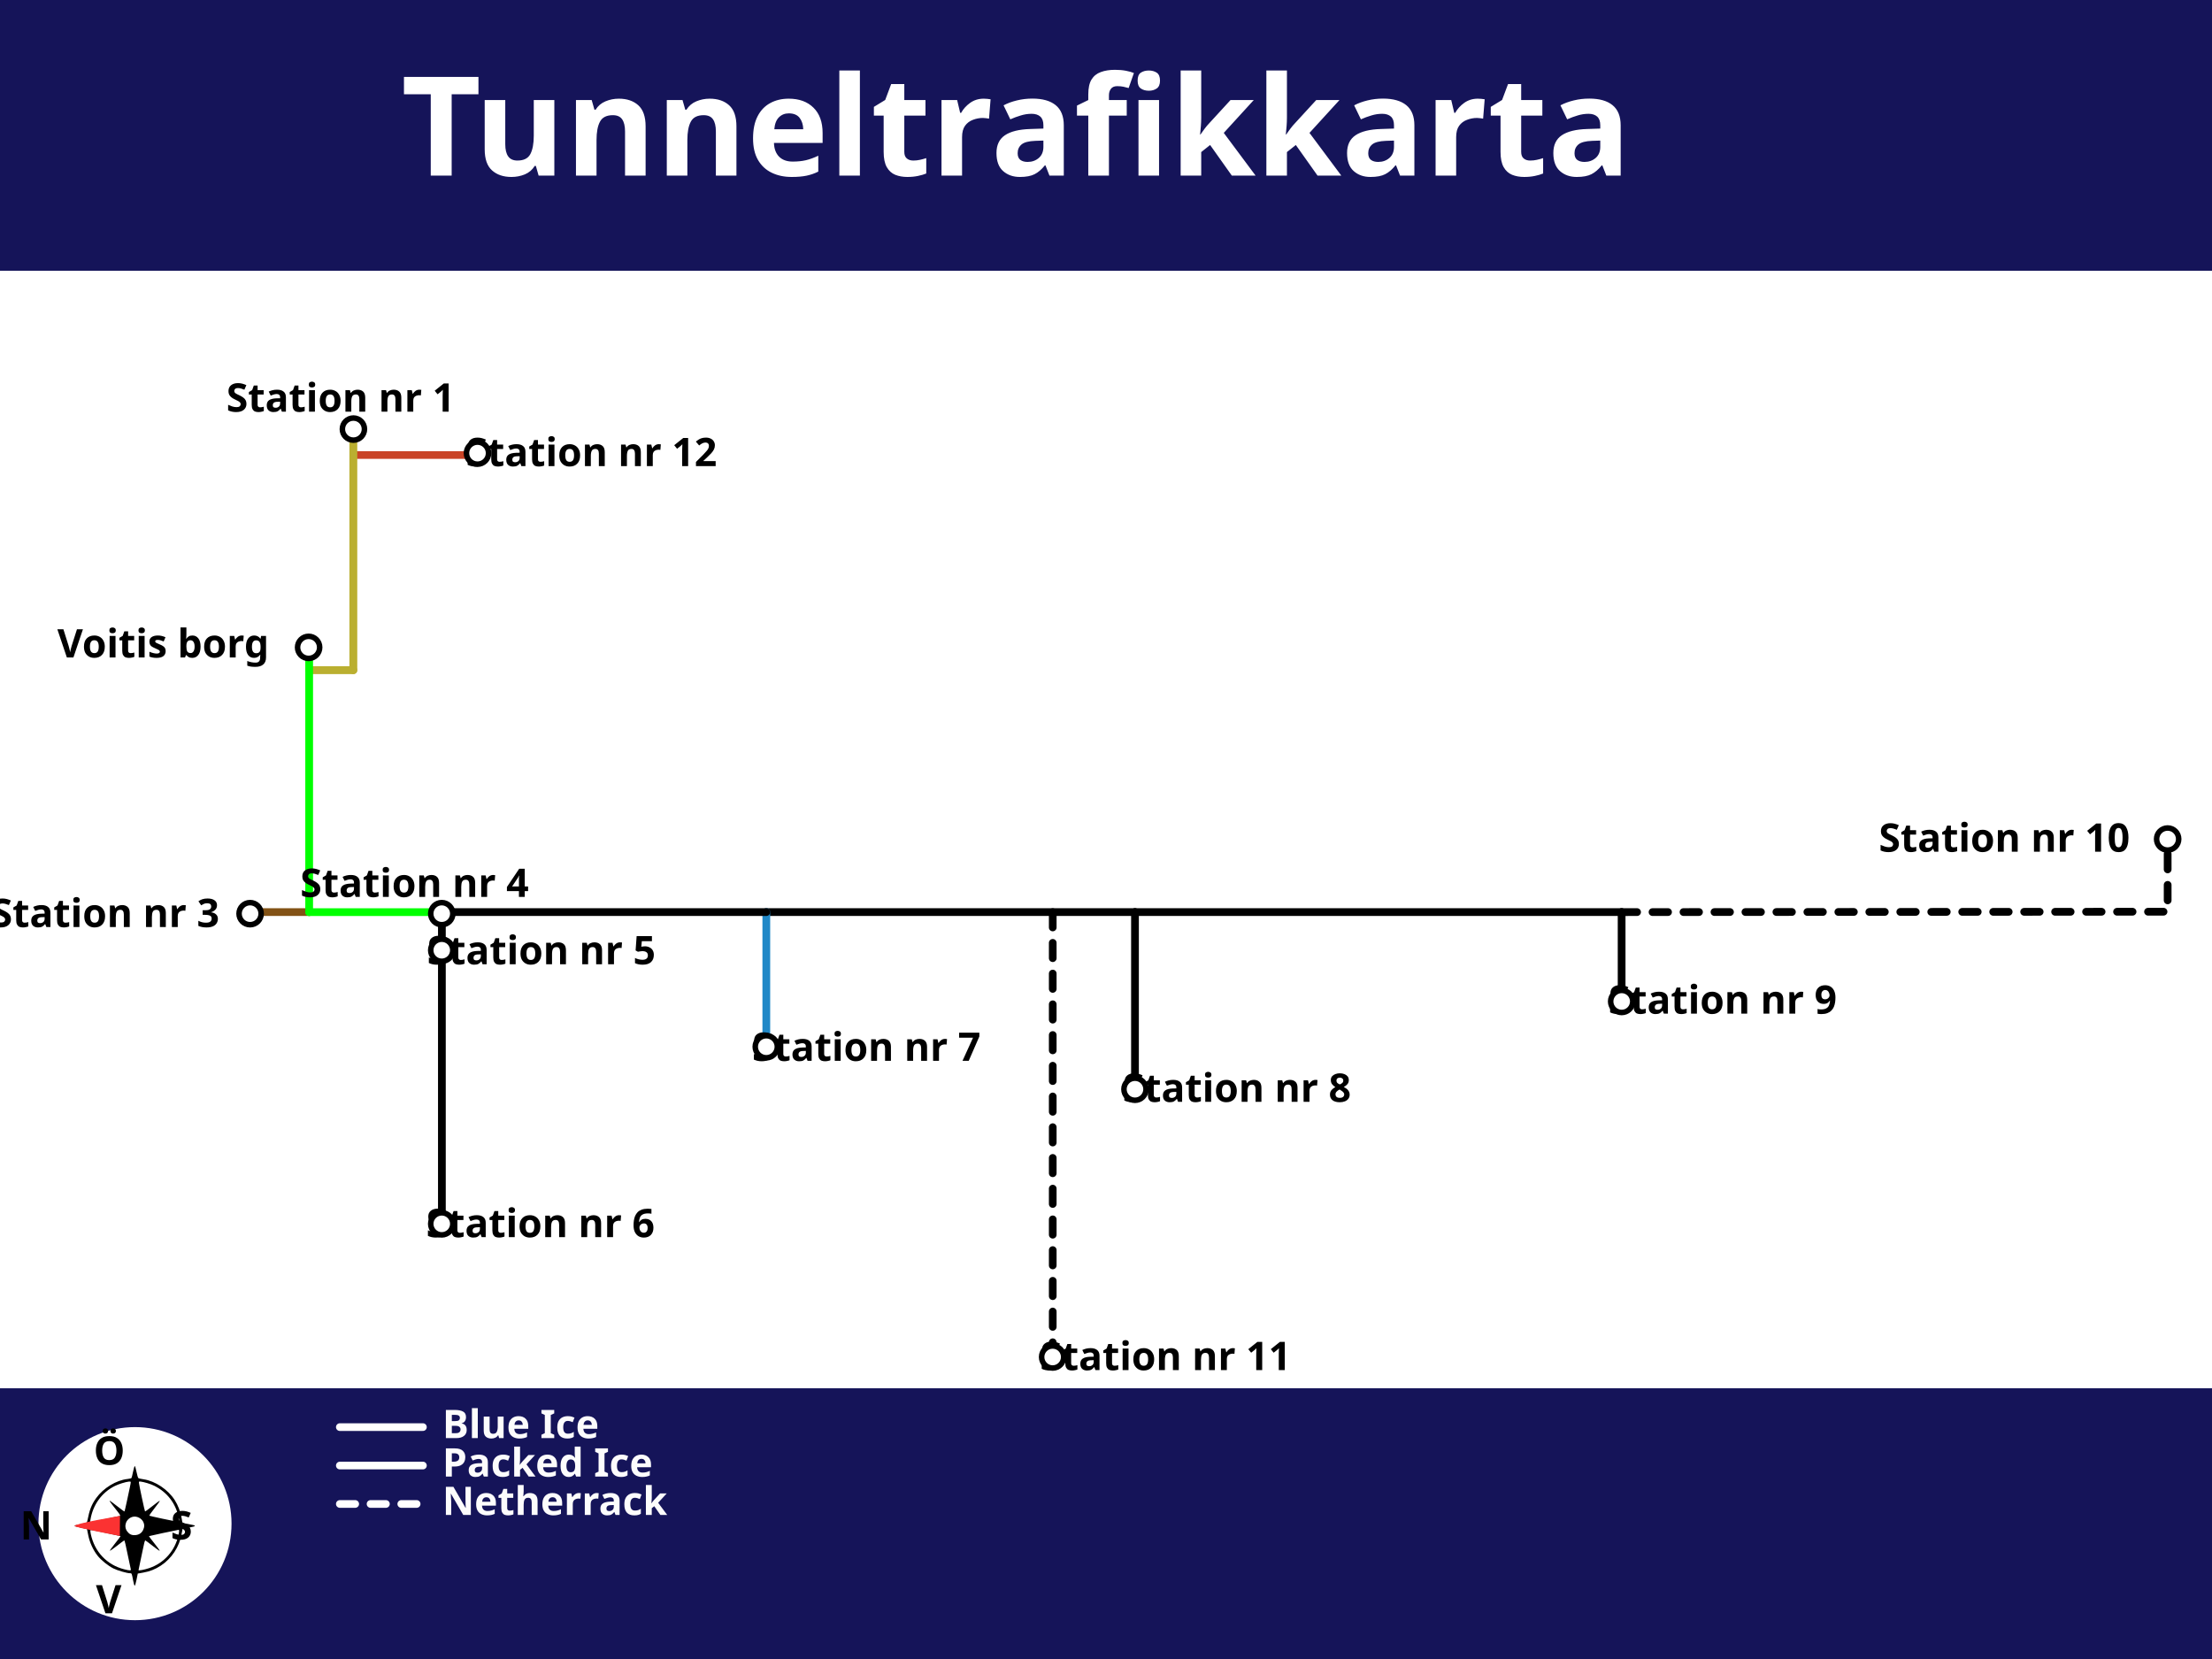
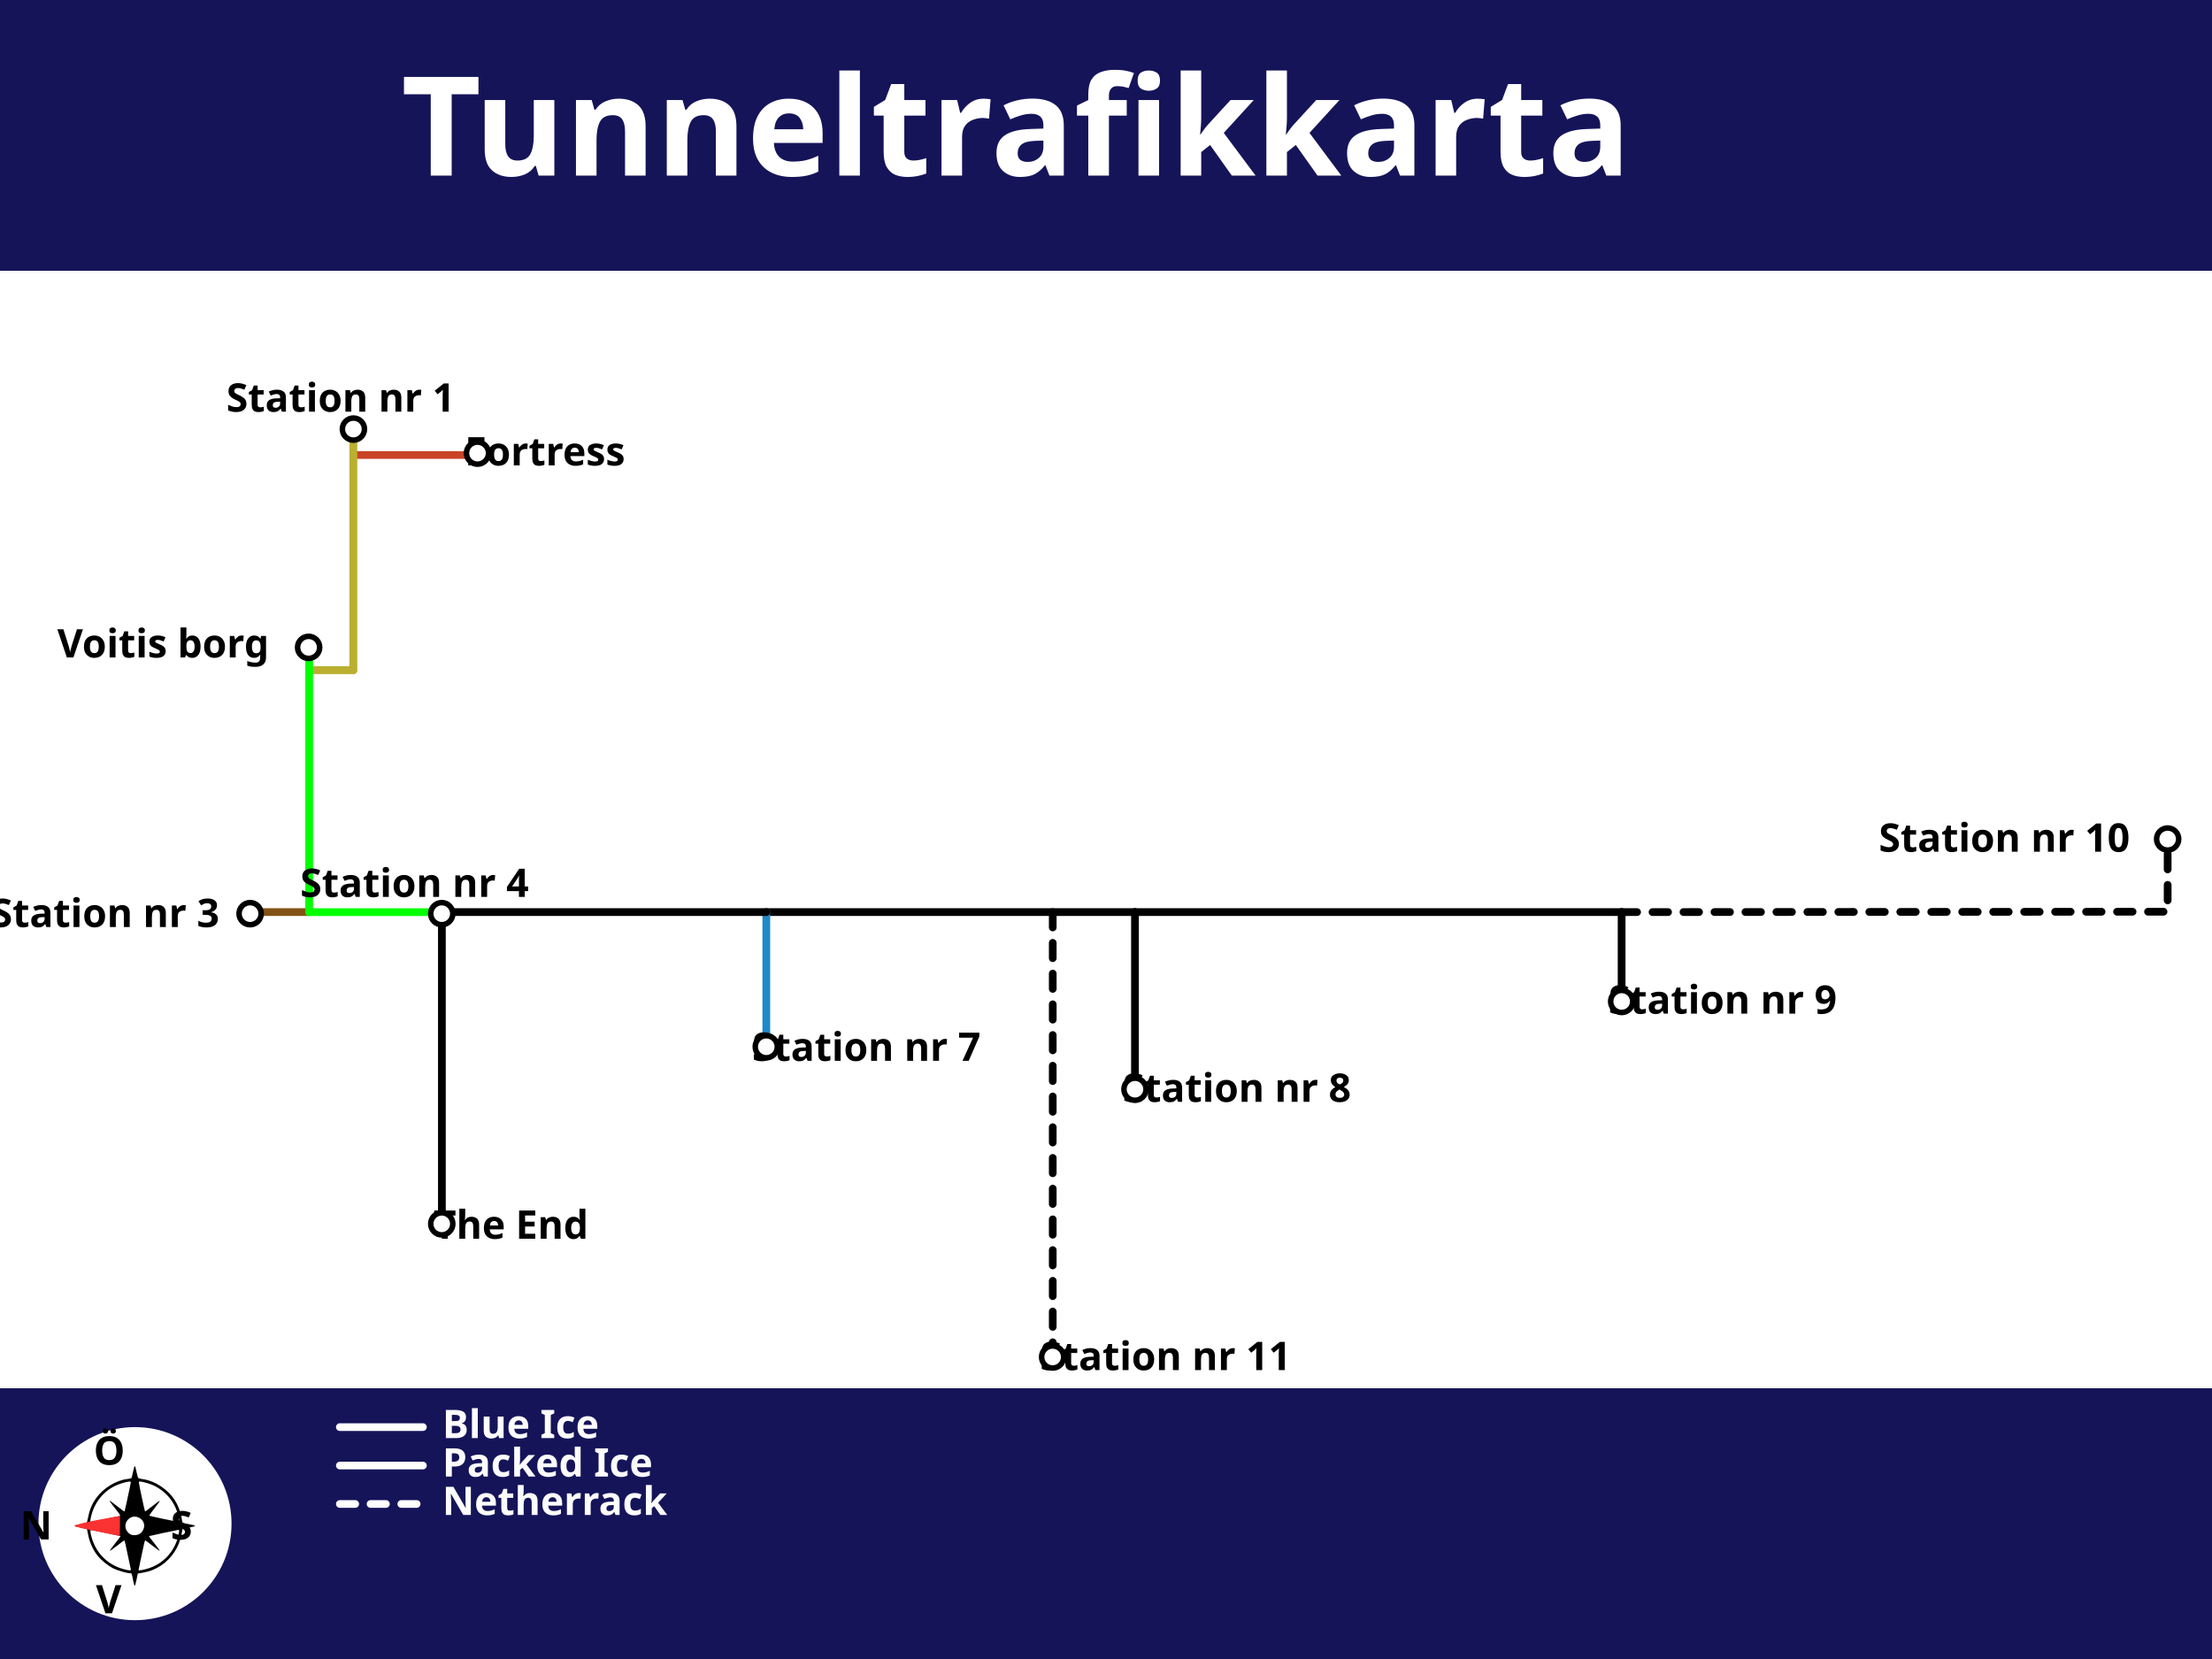
<svg xmlns="http://www.w3.org/2000/svg" width="400mm" height="300mm" viewBox="0 0 400 300" version="1.1" id="svg1" xml:space="preserve">
  <defs id="defs1">
    <linearGradient id="swatch35">
      <stop style="stop-color:#baaf30;stop-opacity:1;" offset="0" id="stop35" />
    </linearGradient>
  </defs>
  <g id="layer1">
    <path style="fill:none;fill-opacity:0.243;stroke:#ffffff;stroke-width:1.389;stroke-linecap:round;stroke-linejoin:bevel;stroke-miterlimit:4.6;stroke-dasharray:none;stroke-dashoffset:0;stroke-opacity:1" d="M 61.452,278.915 H 76.476" id="path22-1-0-7-2" />
    <text xml:space="preserve" style="font-style:normal;font-variant:normal;font-weight:bold;font-stretch:normal;font-size:7.118px;line-height:0.35;font-family:Ebrima;-inkscape-font-specification:'Ebrima, Bold';font-variant-ligatures:normal;font-variant-caps:normal;font-variant-numeric:normal;font-variant-east-asian:normal;text-align:start;text-anchor:start;fill:#fcfcfc;fill-opacity:1;stroke:none;stroke-width:0.265;stroke-opacity:1" x="79.987" y="280.905" id="text37-8-5-1">
      <tspan id="tspan37-4-4-1" style="font-style:normal;font-variant:normal;font-weight:bold;font-stretch:normal;font-size:7.118px;font-family:Ebrima;-inkscape-font-specification:'Ebrima, Bold';font-variant-ligatures:normal;font-variant-caps:normal;font-variant-numeric:normal;font-variant-east-asian:normal;text-align:start;text-anchor:start;fill:#fcfcfc;fill-opacity:1;stroke:none;stroke-width:0.265;stroke-opacity:1" x="79.987" y="280.905">Isbana</tspan>
    </text>
    <path style="fill:none;fill-opacity:0.243;stroke:#ffffff;stroke-width:1.389;stroke-linecap:round;stroke-linejoin:bevel;stroke-miterlimit:4.6;stroke-dasharray:none;stroke-dashoffset:0;stroke-opacity:1" d="M 61.452,285.864 H 76.476" id="path22-1-0-7-2-7" />
    <text xml:space="preserve" style="font-style:normal;font-variant:normal;font-weight:bold;font-stretch:normal;font-size:7.118px;line-height:0.35;font-family:Ebrima;-inkscape-font-specification:'Ebrima, Bold';font-variant-ligatures:normal;font-variant-caps:normal;font-variant-numeric:normal;font-variant-east-asian:normal;text-align:start;text-anchor:start;fill:#fcfcfc;fill-opacity:1;stroke:none;stroke-width:0.265;stroke-opacity:1" x="79.987" y="287.854" id="text37-8-5-1-8">
      <tspan id="tspan37-4-4-1-3" style="font-style:normal;font-variant:normal;font-weight:bold;font-stretch:normal;font-size:7.118px;font-family:Ebrima;-inkscape-font-specification:'Ebrima, Bold';font-variant-ligatures:normal;font-variant-caps:normal;font-variant-numeric:normal;font-variant-east-asian:normal;text-align:start;text-anchor:start;fill:#fcfcfc;fill-opacity:1;stroke:none;stroke-width:0.265;stroke-opacity:1" x="79.987" y="287.854">Isbana</tspan>
    </text>
    <path style="fill:none;fill-opacity:0.243;stroke:#ffffff;stroke-width:1.389;stroke-linecap:round;stroke-linejoin:bevel;stroke-miterlimit:4.6;stroke-dasharray:none;stroke-dashoffset:0;stroke-opacity:1" d="M 61.452,292.814 H 76.476" id="path22-1-0-7-2-7-7" />
    <rect style="fill:#ffffff;fill-opacity:1;stroke:none;stroke-width:1;stroke-linecap:round;stroke-linejoin:bevel;stroke-miterlimit:4.6;stroke-dasharray:none;stroke-dashoffset:0;stroke-opacity:1" id="rect33" width="400" height="300" x="-4.6906923e-15" y="2.0428104e-14" />
    <text xml:space="preserve" style="font-style:normal;font-variant:normal;font-weight:bold;font-stretch:normal;font-size:7.118px;line-height:0.35;font-family:Ebrima;-inkscape-font-specification:'Ebrima, Bold';font-variant-ligatures:normal;font-variant-caps:normal;font-variant-numeric:normal;font-variant-east-asian:normal;text-align:start;text-anchor:start;fill:#fcfcfc;fill-opacity:1;stroke:none;stroke-width:0.265;stroke-opacity:1" x="79.987" y="294.804" id="text37-8-5-1-8-9">
      <tspan id="tspan37-4-4-1-3-5" style="font-style:normal;font-variant:normal;font-weight:bold;font-stretch:normal;font-size:7.118px;font-family:Ebrima;-inkscape-font-specification:'Ebrima, Bold';font-variant-ligatures:normal;font-variant-caps:normal;font-variant-numeric:normal;font-variant-east-asian:normal;text-align:start;text-anchor:start;fill:#fcfcfc;fill-opacity:1;stroke:none;stroke-width:0.265;stroke-opacity:1" x="79.987" y="294.804">Isbana</tspan>
    </text>
    <rect style="fill:#151459;fill-opacity:1;stroke:none;stroke-width:0.939;stroke-linecap:round;stroke-linejoin:bevel;stroke-miterlimit:4.6;stroke-dasharray:2.628, 2.628;stroke-dashoffset:0;stroke-opacity:1" id="rect35-7" width="400" height="48.955" x="-8.1573637e-14" y="251.045" />
    <path style="fill:none;fill-opacity:0.243;stroke:#000000;stroke-width:1.4;stroke-linecap:round;stroke-linejoin:bevel;stroke-miterlimit:4.6;stroke-dasharray:2.8,2.8;stroke-dashoffset:0;stroke-opacity:1" d="m 293.233,164.938 98.748,-0.072 v -13.333" id="path10" />
    <path style="fill:none;fill-opacity:0.243;stroke:#000000;stroke-width:1.4;stroke-linecap:round;stroke-linejoin:bevel;stroke-miterlimit:4.6;stroke-dasharray:none;stroke-dashoffset:0;stroke-opacity:1" d="m 293.241,180.937 v -16" id="path11" />
    <path style="fill:none;fill-opacity:0.243;stroke:#000000;stroke-width:1.4;stroke-linecap:round;stroke-linejoin:bevel;stroke-miterlimit:4.6;stroke-dasharray:none;stroke-dashoffset:0;stroke-opacity:1" d="M 293.241,164.937 H 205.241" id="path12" />
    <path style="fill:none;fill-opacity:0.243;stroke:#000000;stroke-width:1.4;stroke-linecap:round;stroke-linejoin:bevel;stroke-miterlimit:4.6;stroke-dasharray:none;stroke-dashoffset:0;stroke-opacity:1" d="m 205.241,196.937 v -32" id="path13" />
    <path style="fill:none;fill-opacity:0.243;stroke:#000000;stroke-width:1.4;stroke-linecap:round;stroke-linejoin:bevel;stroke-miterlimit:4.6;stroke-dasharray:none;stroke-dashoffset:0;stroke-opacity:1" d="m 205.241,164.937 h -66.667" id="path14" />
    <path style="fill:none;fill-opacity:0.243;stroke:#2088c7;stroke-width:1.4;stroke-linecap:round;stroke-linejoin:bevel;stroke-miterlimit:4.6;stroke-dasharray:none;stroke-dashoffset:0;stroke-opacity:1" d="m 138.574,188.937 v -24" id="path15" />
    <path style="fill:none;fill-opacity:0.243;stroke:#000000;stroke-width:1.4;stroke-linecap:round;stroke-linejoin:bevel;stroke-miterlimit:4.6;stroke-dasharray:none;stroke-dashoffset:0;stroke-opacity:1" d="M 138.574,164.937 H 79.907" id="path16" />
    <path style="fill:none;fill-opacity:0.243;stroke:#000000;stroke-width:1.4;stroke-linecap:round;stroke-linejoin:bevel;stroke-miterlimit:4.6;stroke-dasharray:none;stroke-dashoffset:0;stroke-opacity:1" d="m 79.907,220.937 v -56" id="path17" />
    <path style="fill:none;fill-opacity:0.243;stroke:#825215;stroke-width:1.4;stroke-linecap:round;stroke-linejoin:bevel;stroke-miterlimit:4.6;stroke-dasharray:none;stroke-dashoffset:0;stroke-opacity:1" d="m 45.24,164.937 h 10.667" id="path18" />
    <path style="fill:none;stroke:#c94326;stroke-width:1.389;stroke-linecap:round;stroke-linejoin:bevel;stroke-miterlimit:4.6;stroke-dasharray:none;stroke-opacity:1" d="M 63.895,82.285 H 86.248" id="path1" />
    <path style="fill:none;fill-opacity:0.243;stroke:#baaf30;stroke-width:1.423;stroke-linecap:round;stroke-linejoin:bevel;stroke-miterlimit:4.6;stroke-dasharray:none;stroke-dashoffset:0;stroke-opacity:1" d="m 63.895,76.949 v 44.234" id="path20" />
    <path style="fill:none;fill-opacity:0.243;stroke:#baaf30;stroke-width:1.423;stroke-linecap:round;stroke-linejoin:bevel;stroke-miterlimit:4.6;stroke-dasharray:none;stroke-dashoffset:0;stroke-opacity:1" d="m 55.918,121.183 h 7.977" id="path21" />
    <path style="fill:none;fill-opacity:0.243;stroke:#00ff00;stroke-width:1.4;stroke-linecap:round;stroke-linejoin:bevel;stroke-miterlimit:4.6;stroke-dasharray:none;stroke-dashoffset:0;stroke-opacity:1" d="m 55.906,164.937 v -48" id="path19" />
    <path style="fill:none;fill-opacity:0.243;stroke:#00ff00;stroke-width:1.4;stroke-linecap:round;stroke-linejoin:bevel;stroke-miterlimit:4.6;stroke-dasharray:none;stroke-dashoffset:0;stroke-opacity:1" d="M 55.906,164.941 H 79.906" id="path22" />
    <path style="fill:none;fill-opacity:0.243;stroke:#ffffff;stroke-width:1.389;stroke-linecap:round;stroke-linejoin:bevel;stroke-miterlimit:4.6;stroke-dasharray:none;stroke-dashoffset:0;stroke-opacity:1" d="m 61.452,258.066 15.023,0" id="path22-1" />
    <text xml:space="preserve" style="font-style:normal;font-variant:normal;font-weight:bold;font-stretch:normal;font-size:7.118px;line-height:0.35;font-family:Ebrima;-inkscape-font-specification:'Ebrima, Bold';font-variant-ligatures:normal;font-variant-caps:normal;font-variant-numeric:normal;font-variant-east-asian:normal;text-align:center;text-anchor:middle;stroke-width:0.529" x="79.574" y="162.19" id="text32">
      <tspan id="tspan32" style="font-style:normal;font-variant:normal;font-weight:bold;font-stretch:normal;font-size:7.118px;font-family:Ebrima;-inkscape-font-specification:'Ebrima, Bold';font-variant-ligatures:normal;font-variant-caps:normal;font-variant-numeric:normal;font-variant-east-asian:normal;stroke-width:0.529" x="79.574" y="162.19">Station nr 4</tspan>
    </text>
    <text xml:space="preserve" style="font-style:normal;font-variant:normal;font-weight:bold;font-stretch:normal;font-size:7.118px;line-height:0.35;font-family:Ebrima;-inkscape-font-specification:'Ebrima, Bold';font-variant-ligatures:normal;font-variant-caps:normal;font-variant-numeric:normal;font-variant-east-asian:normal;text-align:center;text-anchor:middle;stroke-width:0.529" x="66.221" y="74.439" id="text32-9">
      <tspan id="tspan32-7" style="font-style:normal;font-variant:normal;font-weight:bold;font-stretch:normal;font-size:7.118px;font-family:Ebrima;-inkscape-font-specification:'Ebrima, Bold';font-variant-ligatures:normal;font-variant-caps:normal;font-variant-numeric:normal;font-variant-east-asian:normal;stroke-width:0.529" x="66.221" y="74.439">Station nr 1</tspan>
    </text>
    <text xml:space="preserve" style="font-style:normal;font-variant:normal;font-weight:bold;font-stretch:normal;font-size:7.118px;line-height:0.35;font-family:Ebrima;-inkscape-font-specification:'Ebrima, Bold';font-variant-ligatures:normal;font-variant-caps:normal;font-variant-numeric:normal;font-variant-east-asian:normal;text-align:center;text-anchor:middle;stroke-width:0.529" x="34.142" y="118.885" id="text32-9-3">
      <tspan id="tspan32-7-7" style="font-style:normal;font-variant:normal;font-weight:bold;font-stretch:normal;font-size:7.118px;font-family:Ebrima;-inkscape-font-specification:'Ebrima, Bold';font-variant-ligatures:normal;font-variant-caps:normal;font-variant-numeric:normal;font-variant-east-asian:normal;stroke-width:0.529" x="34.142" y="118.885">Voitis borg</tspan>
    </text>
    <text xml:space="preserve" style="font-style:normal;font-variant:normal;font-weight:bold;font-stretch:normal;font-size:7.118px;line-height:0.35;font-family:Ebrima;-inkscape-font-specification:'Ebrima, Bold';font-variant-ligatures:normal;font-variant-caps:normal;font-variant-numeric:normal;font-variant-east-asian:normal;text-align:center;text-anchor:middle;stroke-width:0.529" x="23.635" y="167.632" id="text32-9-3-6">
      <tspan id="tspan32-7-7-7" style="font-style:normal;font-variant:normal;font-weight:bold;font-stretch:normal;font-size:7.118px;font-family:Ebrima;-inkscape-font-specification:'Ebrima, Bold';font-variant-ligatures:normal;font-variant-caps:normal;font-variant-numeric:normal;font-variant-east-asian:normal;stroke-width:0.529" x="23.635" y="167.632">Station nr 3</tspan>
    </text>
-     <text xml:space="preserve" style="font-style:normal;font-variant:normal;font-weight:bold;font-stretch:normal;font-size:7.118px;line-height:0.35;font-family:Ebrima;-inkscape-font-specification:'Ebrima, Bold';font-variant-ligatures:normal;font-variant-caps:normal;font-variant-numeric:normal;font-variant-east-asian:normal;text-align:center;text-anchor:middle;stroke-width:0.529" x="102.515" y="174.37" id="text32-9-3-6-6">
-       <tspan id="tspan32-7-7-7-5" style="font-style:normal;font-variant:normal;font-weight:bold;font-stretch:normal;font-size:7.118px;font-family:Ebrima;-inkscape-font-specification:'Ebrima, Bold';font-variant-ligatures:normal;font-variant-caps:normal;font-variant-numeric:normal;font-variant-east-asian:normal;stroke-width:0.529" x="102.515" y="174.37">Station nr 5</tspan>
-     </text>
-     <text xml:space="preserve" style="font-style:normal;font-variant:normal;font-weight:bold;font-stretch:normal;font-size:7.118px;line-height:0.35;font-family:Ebrima;-inkscape-font-specification:'Ebrima, Bold';font-variant-ligatures:normal;font-variant-caps:normal;font-variant-numeric:normal;font-variant-east-asian:normal;text-align:center;text-anchor:middle;stroke-width:0.529" x="102.35" y="223.714" id="text32-9-3-6-6-9">
-       <tspan id="tspan32-7-7-7-5-1" style="font-style:normal;font-variant:normal;font-weight:bold;font-stretch:normal;font-size:7.118px;font-family:Ebrima;-inkscape-font-specification:'Ebrima, Bold';font-variant-ligatures:normal;font-variant-caps:normal;font-variant-numeric:normal;font-variant-east-asian:normal;stroke-width:0.529" x="102.35" y="223.714">Station nr 6</tspan>
+     <text xml:space="preserve" style="font-style:normal;font-variant:normal;font-weight:bold;font-stretch:normal;font-size:7.118px;line-height:0.35;font-family:Ebrima;-inkscape-font-specification:'Ebrima, Bold';font-variant-ligatures:normal;font-variant-caps:normal;font-variant-numeric:normal;font-variant-east-asian:normal;text-align:center;text-anchor:middle;stroke-width:0.529" x="97.018" y="223.995" id="text32-9-3-6-6-9">
+       <tspan id="tspan32-7-7-7-5-1" style="font-style:normal;font-variant:normal;font-weight:bold;font-stretch:normal;font-size:7.118px;font-family:Ebrima;-inkscape-font-specification:'Ebrima, Bold';font-variant-ligatures:normal;font-variant-caps:normal;font-variant-numeric:normal;font-variant-east-asian:normal;stroke-width:0.529" x="97.018" y="223.995">The End</tspan>
    </text>
    <text xml:space="preserve" style="font-style:normal;font-variant:normal;font-weight:bold;font-stretch:normal;font-size:7.118px;line-height:0.35;font-family:Ebrima;-inkscape-font-specification:'Ebrima, Bold';font-variant-ligatures:normal;font-variant-caps:normal;font-variant-numeric:normal;font-variant-east-asian:normal;text-align:center;text-anchor:middle;stroke-width:0.529" x="161.285" y="191.832" id="text32-9-3-6-6-9-6">
      <tspan id="tspan32-7-7-7-5-1-0" style="font-style:normal;font-variant:normal;font-weight:bold;font-stretch:normal;font-size:7.118px;font-family:Ebrima;-inkscape-font-specification:'Ebrima, Bold';font-variant-ligatures:normal;font-variant-caps:normal;font-variant-numeric:normal;font-variant-east-asian:normal;stroke-width:0.529" x="161.285" y="191.832">Station nr 7</tspan>
    </text>
    <text xml:space="preserve" style="font-style:normal;font-variant:normal;font-weight:bold;font-stretch:normal;font-size:7.118px;line-height:0.35;font-family:Ebrima;-inkscape-font-specification:'Ebrima, Bold';font-variant-ligatures:normal;font-variant-caps:normal;font-variant-numeric:normal;font-variant-east-asian:normal;text-align:center;text-anchor:middle;stroke-width:0.529" x="228.283" y="199.241" id="text32-9-3-6-6-9-6-4">
      <tspan id="tspan32-7-7-7-5-1-0-4" style="font-style:normal;font-variant:normal;font-weight:bold;font-stretch:normal;font-size:7.118px;font-family:Ebrima;-inkscape-font-specification:'Ebrima, Bold';font-variant-ligatures:normal;font-variant-caps:normal;font-variant-numeric:normal;font-variant-east-asian:normal;stroke-width:0.529" x="228.283" y="199.241">Station nr 8</tspan>
    </text>
    <text xml:space="preserve" style="font-style:normal;font-variant:normal;font-weight:bold;font-stretch:normal;font-size:7.118px;line-height:0.35;font-family:Ebrima;-inkscape-font-specification:'Ebrima, Bold';font-variant-ligatures:normal;font-variant-caps:normal;font-variant-numeric:normal;font-variant-east-asian:normal;text-align:center;text-anchor:middle;stroke-width:0.529" x="215.375" y="247.753" id="text32-9-3-6-6-9-6-4-2">
      <tspan id="tspan32-7-7-7-5-1-0-4-7" style="font-style:normal;font-variant:normal;font-weight:bold;font-stretch:normal;font-size:7.118px;font-family:Ebrima;-inkscape-font-specification:'Ebrima, Bold';font-variant-ligatures:normal;font-variant-caps:normal;font-variant-numeric:normal;font-variant-east-asian:normal;stroke-width:0.529" x="215.375" y="247.753">Station nr 11</tspan>
    </text>
    <text xml:space="preserve" style="font-style:normal;font-variant:normal;font-weight:bold;font-stretch:normal;font-size:7.118px;line-height:0.35;font-family:Ebrima;-inkscape-font-specification:'Ebrima, Bold';font-variant-ligatures:normal;font-variant-caps:normal;font-variant-numeric:normal;font-variant-east-asian:normal;text-align:center;text-anchor:middle;stroke-width:0.529" x="316.124" y="183.299" id="text32-9-3-6-6-9-6-4-6">
      <tspan id="tspan32-7-7-7-5-1-0-4-8" style="font-style:normal;font-variant:normal;font-weight:bold;font-stretch:normal;font-size:7.118px;font-family:Ebrima;-inkscape-font-specification:'Ebrima, Bold';font-variant-ligatures:normal;font-variant-caps:normal;font-variant-numeric:normal;font-variant-east-asian:normal;stroke-width:0.529" x="316.124" y="183.299">Station nr 9</tspan>
    </text>
    <text xml:space="preserve" style="font-style:normal;font-variant:normal;font-weight:bold;font-stretch:normal;font-size:7.118px;line-height:0.35;font-family:Ebrima;-inkscape-font-specification:'Ebrima, Bold';font-variant-ligatures:normal;font-variant-caps:normal;font-variant-numeric:normal;font-variant-east-asian:normal;text-align:center;text-anchor:middle;stroke-width:0.529" x="367.072" y="154.016" id="text32-9-3-6-6-9-6-4-6-1">
      <tspan id="tspan32-7-7-7-5-1-0-4-8-8" style="font-style:normal;font-variant:normal;font-weight:bold;font-stretch:normal;font-size:7.118px;font-family:Ebrima;-inkscape-font-specification:'Ebrima, Bold';font-variant-ligatures:normal;font-variant-caps:normal;font-variant-numeric:normal;font-variant-east-asian:normal;stroke-width:0.529" x="367.072" y="154.016">Station nr 10</tspan>
    </text>
    <ellipse style="fill:#ffffff;fill-opacity:1;stroke:#000000;stroke-width:1;stroke-linecap:round;stroke-linejoin:bevel;stroke-miterlimit:4.6;stroke-dasharray:none;stroke-dashoffset:0;stroke-opacity:1" id="path33" cx="63.908" cy="77.593" rx="2" ry="2" />
-     <text xml:space="preserve" style="font-style:normal;font-variant:normal;font-weight:bold;font-stretch:normal;font-size:7.118px;line-height:0.35;font-family:Ebrima;-inkscape-font-specification:'Ebrima, Bold';font-variant-ligatures:normal;font-variant-caps:normal;font-variant-numeric:normal;font-variant-east-asian:normal;text-align:center;text-anchor:middle;stroke-width:0.529" x="111.567" y="84.288" id="text32-9-9">
-       <tspan id="tspan32-7-2" style="font-style:normal;font-variant:normal;font-weight:bold;font-stretch:normal;font-size:7.118px;font-family:Ebrima;-inkscape-font-specification:'Ebrima, Bold';font-variant-ligatures:normal;font-variant-caps:normal;font-variant-numeric:normal;font-variant-east-asian:normal;stroke-width:0.529" x="111.567" y="84.288">Station nr 12</tspan>
+     <text xml:space="preserve" style="font-style:normal;font-variant:normal;font-weight:bold;font-stretch:normal;font-size:7.118px;line-height:0.35;font-family:Ebrima;-inkscape-font-specification:'Ebrima, Bold';font-variant-ligatures:normal;font-variant-caps:normal;font-variant-numeric:normal;font-variant-east-asian:normal;text-align:center;text-anchor:middle;stroke-width:0.529" x="103.167" y="84.16" id="text32-9-9">
+       <tspan id="tspan32-7-2" style="font-style:normal;font-variant:normal;font-weight:bold;font-stretch:normal;font-size:7.118px;font-family:Ebrima;-inkscape-font-specification:'Ebrima, Bold';font-variant-ligatures:normal;font-variant-caps:normal;font-variant-numeric:normal;font-variant-east-asian:normal;stroke-width:0.529" x="103.167" y="84.16">Fortress</tspan>
    </text>
    <ellipse style="fill:#ffffff;fill-opacity:1;stroke:#000000;stroke-width:1;stroke-linecap:round;stroke-linejoin:bevel;stroke-miterlimit:4.6;stroke-dasharray:none;stroke-dashoffset:0;stroke-opacity:1" id="path33-74" cx="86.348" cy="81.941" rx="2" ry="2" />
    <ellipse style="fill:#ffffff;fill-opacity:1;stroke:#000000;stroke-width:1;stroke-linecap:round;stroke-linejoin:bevel;stroke-miterlimit:4.6;stroke-dasharray:none;stroke-dashoffset:0;stroke-opacity:1" id="path33-1" cx="55.808" cy="117.065" rx="2" ry="2" />
    <ellipse style="fill:#ffffff;fill-opacity:1;stroke:#000000;stroke-width:1;stroke-linecap:round;stroke-linejoin:bevel;stroke-miterlimit:4.6;stroke-dasharray:none;stroke-dashoffset:0;stroke-opacity:1" id="path33-19" cx="45.225" cy="165.219" rx="2" ry="2" />
    <ellipse style="fill:#ffffff;fill-opacity:1;stroke:#000000;stroke-width:1;stroke-linecap:round;stroke-linejoin:bevel;stroke-miterlimit:4.6;stroke-dasharray:none;stroke-dashoffset:0;stroke-opacity:1" id="path33-9" cx="79.885" cy="165.219" rx="2" ry="2" />
-     <ellipse style="fill:#ffffff;fill-opacity:1;stroke:#000000;stroke-width:1;stroke-linecap:round;stroke-linejoin:bevel;stroke-miterlimit:4.6;stroke-dasharray:none;stroke-dashoffset:0;stroke-opacity:1" id="path33-8" cx="79.885" cy="171.833" rx="2" ry="2" />
    <ellipse style="fill:#ffffff;fill-opacity:1;stroke:#000000;stroke-width:1;stroke-linecap:round;stroke-linejoin:bevel;stroke-miterlimit:4.6;stroke-dasharray:none;stroke-dashoffset:0;stroke-opacity:1" id="path33-6" cx="79.885" cy="221.31" rx="2" ry="2" />
    <ellipse style="fill:#ffffff;fill-opacity:1;stroke:#000000;stroke-width:1;stroke-linecap:round;stroke-linejoin:bevel;stroke-miterlimit:4.6;stroke-dasharray:none;stroke-dashoffset:0;stroke-opacity:1" id="path33-2" cx="138.569" cy="189.284" rx="2" ry="2" />
    <ellipse style="fill:#ffffff;fill-opacity:1;stroke:#000000;stroke-width:1;stroke-linecap:round;stroke-linejoin:bevel;stroke-miterlimit:4.6;stroke-dasharray:none;stroke-dashoffset:0;stroke-opacity:1" id="path33-5" cx="205.24" cy="196.969" rx="2" ry="2" />
    <ellipse style="fill:#ffffff;fill-opacity:1;stroke:#000000;stroke-width:1;stroke-linecap:round;stroke-linejoin:bevel;stroke-miterlimit:4.6;stroke-dasharray:none;stroke-dashoffset:0;stroke-opacity:1" id="path33-82" cx="293.255" cy="181.094" rx="2" ry="2" />
    <ellipse style="fill:#ffffff;fill-opacity:1;stroke:#000000;stroke-width:1;stroke-linecap:round;stroke-linejoin:bevel;stroke-miterlimit:4.6;stroke-dasharray:none;stroke-dashoffset:0;stroke-opacity:1" id="path33-7" cx="391.978" cy="151.725" rx="2" ry="2" />
    <rect style="fill:#151459;fill-opacity:1;stroke:none;stroke-width:0.939;stroke-linecap:round;stroke-linejoin:bevel;stroke-miterlimit:4.6;stroke-dasharray:2.628, 2.628;stroke-dashoffset:0;stroke-opacity:1" id="rect35" width="400" height="48.959" x="0" y="0" />
    <circle style="font-variation-settings:'wght' 700;fill:#ffffff;fill-opacity:1;stroke:none;stroke-width:0.379;stroke-linecap:round;stroke-linejoin:bevel;stroke-miterlimit:4.6;stroke-dasharray:1.062, 1.062;stroke-dashoffset:0;stroke-opacity:1" id="path36" cx="24.411" cy="275.524" r="17.458" />
    <path style="fill:#000000;stroke-width:1.23" d="m 34.146,276.249 c -0.61,0.122 -1.122,0.235 -1.136,0.249 -0.014,0.015 -0.095,0.426 -0.179,0.914 -0.397,2.308 -1.794,4.428 -3.766,5.715 -1.005,0.656 -1.967,1.035 -3.173,1.25 l -0.98,0.175 -0.217,1.081 c -0.119,0.595 -0.267,1.097 -0.328,1.117 -0.065,0.021 -0.189,-0.384 -0.301,-0.982 -0.242,-1.296 -0.234,-1.278 -0.575,-1.278 -0.539,0 -2.254,-0.498 -2.989,-0.869 -0.967,-0.487 -2.189,-1.469 -2.837,-2.279 -0.807,-1.009 -1.456,-2.425 -1.707,-3.725 -0.116,-0.601 -0.219,-1.106 -0.228,-1.12 -0.01,-0.015 -0.517,-0.127 -1.127,-0.249 -0.61,-0.122 -1.11,-0.262 -1.11,-0.31 0,-0.095 0.051,-0.109 1.35,-0.378 0.877,-0.181 0.882,-0.184 0.953,-0.547 0.391,-1.997 0.754,-2.93 1.599,-4.114 1.295,-1.815 3.633,-3.238 5.667,-3.451 0.353,-0.037 0.676,-0.119 0.717,-0.182 0.041,-0.063 0.169,-0.574 0.283,-1.136 0.115,-0.561 0.255,-1.021 0.312,-1.021 0.057,0 0.198,0.478 0.314,1.062 0.132,0.668 0.267,1.091 0.364,1.14 0.085,0.043 0.505,0.131 0.932,0.196 2.11,0.322 4.392,1.847 5.61,3.751 0.584,0.912 1.038,2.078 1.228,3.147 l 0.176,0.992 0.999,0.187 c 1.638,0.306 1.65,0.362 0.15,0.662 z m -1.871,0.395 c -0.644,0.106 -5.29,1.1 -5.338,1.141 -0.022,0.019 0.415,0.601 0.97,1.293 0.556,0.692 0.995,1.301 0.977,1.354 -0.018,0.052 -0.594,-0.348 -1.279,-0.89 -0.686,-0.542 -1.281,-0.986 -1.324,-0.986 -0.1,0 -0.222,0.471 -0.556,2.135 -0.149,0.745 -0.362,1.763 -0.473,2.264 -0.111,0.501 -0.202,0.94 -0.202,0.977 0,0.127 1.064,-0.075 1.934,-0.368 2.714,-0.912 4.722,-3.203 5.301,-6.049 0.144,-0.707 0.142,-0.895 -0.011,-0.87 z m 0.014,-2.292 c -0.535,-2.527 -2.055,-4.497 -4.375,-5.672 -0.618,-0.313 -1.895,-0.704 -2.499,-0.766 -0.277,-0.028 -0.31,-0.002 -0.292,0.228 0.032,0.406 1.034,5.099 1.104,5.168 0.034,0.034 0.627,-0.392 1.319,-0.947 0.691,-0.555 1.299,-0.994 1.35,-0.975 0.051,0.019 -0.371,0.618 -0.937,1.332 -0.566,0.714 -0.995,1.329 -0.953,1.366 0.064,0.057 4.275,0.966 5.153,1.113 0.332,0.055 0.328,0.082 0.131,-0.847 z m -6.339,0.941 c -0.307,-0.734 -1.234,-1.203 -1.973,-0.999 -1.189,0.328 -1.687,1.7 -0.961,2.652 0.396,0.519 0.814,0.705 1.462,0.651 0.672,-0.056 1.154,-0.381 1.415,-0.957 0.232,-0.511 0.248,-0.888 0.056,-1.346 z m -2.714,6.525 c -0.515,-2.52 -0.69,-3.262 -0.771,-3.262 -0.038,6e-5 -0.632,0.441 -1.319,0.98 -0.687,0.539 -1.265,0.937 -1.284,0.886 -0.019,-0.051 0.419,-0.66 0.973,-1.352 0.554,-0.692 0.991,-1.273 0.972,-1.29 -0.02,-0.018 -0.762,-0.184 -1.65,-0.369 -0.888,-0.185 -2.096,-0.44 -2.686,-0.568 -0.59,-0.127 -1.096,-0.192 -1.127,-0.143 -0.03,0.049 -4.3e-4,0.349 0.066,0.669 0.669,3.223 2.912,5.606 6.028,6.404 0.994,0.255 1.291,0.258 1.218,0.015 -0.03,-0.1 -0.219,-0.987 -0.42,-1.97 z m 0.088,-13.904 c -0.639,0.067 -1.895,0.462 -2.594,0.815 -2.335,1.177 -3.928,3.388 -4.373,6.068 l -0.076,0.458 0.35,-0.062 c 0.6,-0.106 4.924,-1.016 5.072,-1.067 0.096,-0.033 -0.026,-0.26 -0.391,-0.725 -0.291,-0.372 -0.769,-0.981 -1.06,-1.353 -0.292,-0.372 -0.482,-0.677 -0.423,-0.677 0.059,0 0.675,0.45 1.369,1.001 0.694,0.551 1.285,0.978 1.313,0.95 0.028,-0.028 0.209,-0.795 0.402,-1.704 0.193,-0.909 0.442,-2.074 0.554,-2.59 0.112,-0.515 0.194,-0.984 0.182,-1.041 -0.012,-0.057 -0.158,-0.09 -0.325,-0.072 z" id="path35" />
    <text xml:space="preserve" style="font-style:normal;font-variant:normal;font-weight:bold;font-stretch:normal;font-size:7.118px;line-height:0.35;font-family:Ebrima;-inkscape-font-specification:'Ebrima, Bold';font-variant-ligatures:normal;font-variant-caps:normal;font-variant-numeric:normal;font-variant-east-asian:normal;text-align:center;text-anchor:middle;stroke-width:0.325" x="11.161" y="278.377" id="text35">
      <tspan id="tspan35" x="11.161" y="278.377" style="font-style:normal;font-variant:normal;font-weight:bold;font-stretch:normal;font-size:7.118px;font-family:Ebrima;-inkscape-font-specification:'Ebrima, Bold';font-variant-ligatures:normal;font-variant-caps:normal;font-variant-numeric:normal;font-variant-east-asian:normal;stroke-width:0.325">N</tspan>
    </text>
    <text xml:space="preserve" style="font-style:normal;font-variant:normal;font-weight:bold;font-stretch:normal;font-size:7.118px;line-height:0.35;font-family:Ebrima;-inkscape-font-specification:'Ebrima, Bold';font-variant-ligatures:normal;font-variant-caps:normal;font-variant-numeric:normal;font-variant-east-asian:normal;text-align:center;text-anchor:middle;stroke-width:0.325" x="24.391" y="264.865" id="text35-4">
      <tspan id="tspan35-9" x="24.391" y="264.865" style="font-style:normal;font-variant:normal;font-weight:bold;font-stretch:normal;font-size:7.118px;font-family:Ebrima;-inkscape-font-specification:'Ebrima, Bold';font-variant-ligatures:normal;font-variant-caps:normal;font-variant-numeric:normal;font-variant-east-asian:normal;stroke-width:0.325">Ö</tspan>
    </text>
    <text xml:space="preserve" style="font-style:normal;font-variant:normal;font-weight:bold;font-stretch:normal;font-size:7.118px;line-height:0.35;font-family:Ebrima;-inkscape-font-specification:'Ebrima, Bold';font-variant-ligatures:normal;font-variant-caps:normal;font-variant-numeric:normal;font-variant-east-asian:normal;text-align:center;text-anchor:middle;stroke-width:0.325" x="37.452" y="278.372" id="text35-4-9">
      <tspan id="tspan35-9-4" x="37.452" y="278.372" style="font-style:normal;font-variant:normal;font-weight:bold;font-stretch:normal;font-size:7.118px;font-family:Ebrima;-inkscape-font-specification:'Ebrima, Bold';font-variant-ligatures:normal;font-variant-caps:normal;font-variant-numeric:normal;font-variant-east-asian:normal;stroke-width:0.325">S</tspan>
    </text>
    <text xml:space="preserve" style="font-style:normal;font-variant:normal;font-weight:bold;font-stretch:normal;font-size:7.118px;line-height:0.35;font-family:Ebrima;-inkscape-font-specification:'Ebrima, Bold';font-variant-ligatures:normal;font-variant-caps:normal;font-variant-numeric:normal;font-variant-east-asian:normal;text-align:center;text-anchor:middle;stroke-width:0.325" x="24.289" y="291.736" id="text35-4-9-1">
      <tspan id="tspan35-9-4-3" x="24.289" y="291.736" style="font-style:normal;font-variant:normal;font-weight:bold;font-stretch:normal;font-size:7.118px;font-family:Ebrima;-inkscape-font-specification:'Ebrima, Bold';font-variant-ligatures:normal;font-variant-caps:normal;font-variant-numeric:normal;font-variant-east-asian:normal;stroke-width:0.325">V</tspan>
    </text>
    <path style="font-variation-settings:'wght' 700;fill:#fb3232;fill-opacity:1;stroke:none;stroke-width:1;stroke-linecap:round;stroke-linejoin:bevel;stroke-miterlimit:4.6;stroke-dasharray:2.8, 2.8;stroke-dashoffset:0;stroke-opacity:1" d="m 13.492,275.94 c 0,-0.442 8.21,-1.814 8.21,-1.814 l -0.031,3.616 c 0,0 -8.179,-1.524 -8.179,-1.802 z" id="path37" />
    <text xml:space="preserve" style="font-style:normal;font-variant:normal;font-weight:bold;font-stretch:normal;font-size:7.118px;line-height:0.35;font-family:Ebrima;-inkscape-font-specification:'Ebrima, Bold';font-variant-ligatures:normal;font-variant-caps:normal;font-variant-numeric:normal;font-variant-east-asian:normal;text-align:start;text-anchor:start;fill:#fcfcfc;fill-opacity:1;stroke:none;stroke-width:0.265;stroke-opacity:1" x="79.987" y="260.056" id="text37">
      <tspan id="tspan37" style="font-style:normal;font-variant:normal;font-weight:bold;font-stretch:normal;font-size:7.118px;font-family:Ebrima;-inkscape-font-specification:'Ebrima, Bold';font-variant-ligatures:normal;font-variant-caps:normal;font-variant-numeric:normal;font-variant-east-asian:normal;text-align:start;text-anchor:start;fill:#fcfcfc;fill-opacity:1;stroke:none;stroke-width:0.265;stroke-opacity:1" x="79.987" y="260.056">Blue Ice</tspan>
    </text>
    <path style="fill:none;fill-opacity:0.243;stroke:#ffffff;stroke-width:1.389;stroke-linecap:round;stroke-linejoin:bevel;stroke-miterlimit:4.6;stroke-dasharray:none;stroke-dashoffset:0;stroke-opacity:1" d="M 61.452,265.016 H 76.476" id="path22-1-0" />
    <text xml:space="preserve" style="font-style:normal;font-variant:normal;font-weight:bold;font-stretch:normal;font-size:7.118px;line-height:0.35;font-family:Ebrima;-inkscape-font-specification:'Ebrima, Bold';font-variant-ligatures:normal;font-variant-caps:normal;font-variant-numeric:normal;font-variant-east-asian:normal;text-align:start;text-anchor:start;fill:#fcfcfc;fill-opacity:1;stroke:none;stroke-width:0.265;stroke-opacity:1" x="79.987" y="267.006" id="text37-8">
      <tspan id="tspan37-4" style="font-style:normal;font-variant:normal;font-weight:bold;font-stretch:normal;font-size:7.118px;font-family:Ebrima;-inkscape-font-specification:'Ebrima, Bold';font-variant-ligatures:normal;font-variant-caps:normal;font-variant-numeric:normal;font-variant-east-asian:normal;text-align:start;text-anchor:start;fill:#fcfcfc;fill-opacity:1;stroke:none;stroke-width:0.265;stroke-opacity:1" x="79.987" y="267.006">Packed Ice</tspan>
    </text>
    <path style="fill:none;fill-opacity:0.243;stroke:#ffffff;stroke-width:1.389;stroke-linecap:round;stroke-linejoin:bevel;stroke-miterlimit:4.6;stroke-dasharray:2.778,2.778;stroke-dashoffset:0;stroke-opacity:1" d="M 61.452,271.965 H 76.476" id="path22-1-0-7" />
    <text xml:space="preserve" style="font-style:normal;font-variant:normal;font-weight:bold;font-stretch:normal;font-size:7.118px;line-height:0.35;font-family:Ebrima;-inkscape-font-specification:'Ebrima, Bold';font-variant-ligatures:normal;font-variant-caps:normal;font-variant-numeric:normal;font-variant-east-asian:normal;text-align:start;text-anchor:start;fill:#fcfcfc;fill-opacity:1;stroke:none;stroke-width:0.265;stroke-opacity:1" x="79.987" y="273.955" id="text37-8-5">
      <tspan id="tspan37-4-4" style="font-style:normal;font-variant:normal;font-weight:bold;font-stretch:normal;font-size:7.118px;font-family:Ebrima;-inkscape-font-specification:'Ebrima, Bold';font-variant-ligatures:normal;font-variant-caps:normal;font-variant-numeric:normal;font-variant-east-asian:normal;text-align:start;text-anchor:start;fill:#fcfcfc;fill-opacity:1;stroke:none;stroke-width:0.265;stroke-opacity:1" x="79.987" y="273.955">Netherrack</tspan>
    </text>
    <path style="fill:#fcfcfc;fill-opacity:1;stroke:#000000;stroke-width:1.389;stroke-linecap:round;stroke-linejoin:bevel;stroke-miterlimit:4.6;stroke-dasharray:2.778, 2.778;stroke-dashoffset:0;stroke-opacity:1" d="m 190.368,164.937 v 80.199" id="path38" />
    <ellipse style="fill:#ffffff;fill-opacity:1;stroke:#000000;stroke-width:1;stroke-linecap:round;stroke-linejoin:bevel;stroke-miterlimit:4.6;stroke-dasharray:none;stroke-dashoffset:0;stroke-opacity:1" id="path33-5-0" cx="190.354" cy="245.388" rx="2" ry="2" />
    <text xml:space="preserve" style="font-style:normal;font-variant:normal;font-weight:bold;font-stretch:normal;font-size:25px;line-height:0.35;font-family:Ebrima;-inkscape-font-specification:'Ebrima, Bold';font-variant-ligatures:normal;font-variant-caps:normal;font-variant-numeric:normal;font-variant-east-asian:normal;text-align:center;text-anchor:middle;stroke-width:0.265;fill:#ffffff;fill-opacity:1" x="200" y="31.75" id="text38">
      <tspan id="tspan38" style="font-style:normal;font-variant:normal;font-weight:bold;font-stretch:normal;font-size:25px;font-family:Ebrima;-inkscape-font-specification:'Ebrima, Bold';font-variant-ligatures:normal;font-variant-caps:normal;font-variant-numeric:normal;font-variant-east-asian:normal;stroke-width:0.265;fill:#ffffff;fill-opacity:1" x="200" y="31.75">Tunneltrafikkarta</tspan>
    </text>
  </g>
</svg>
